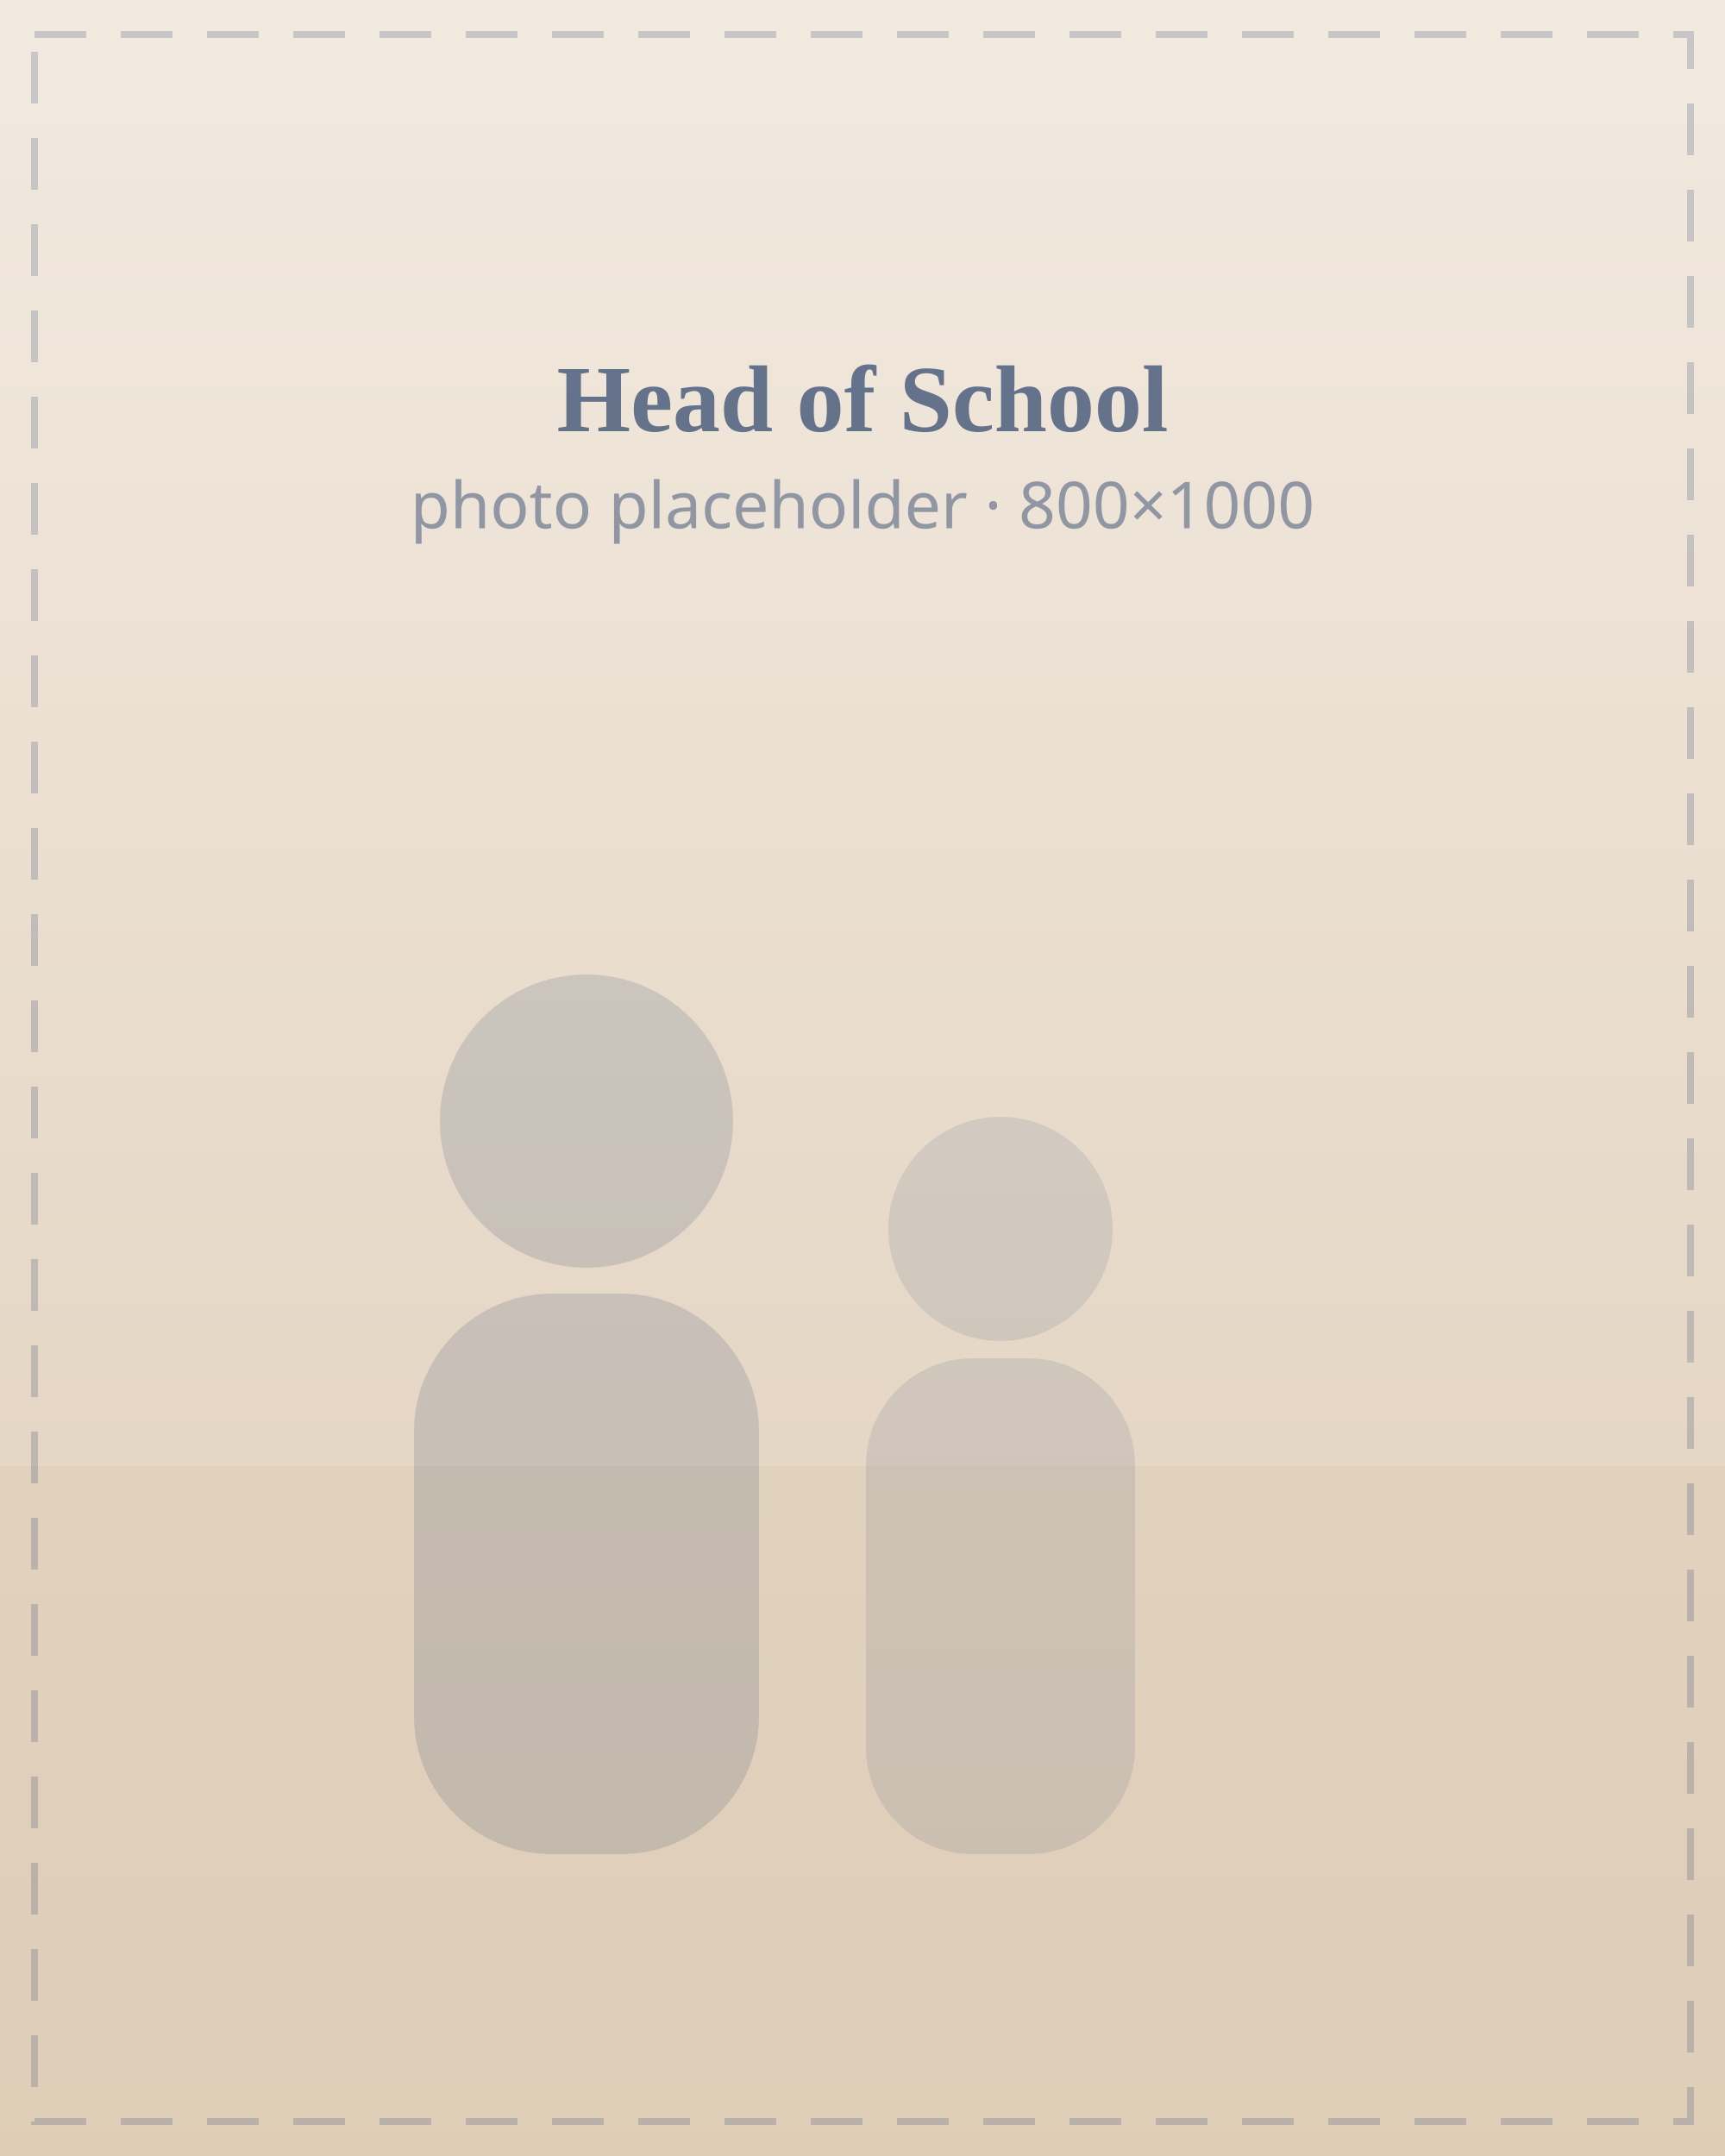
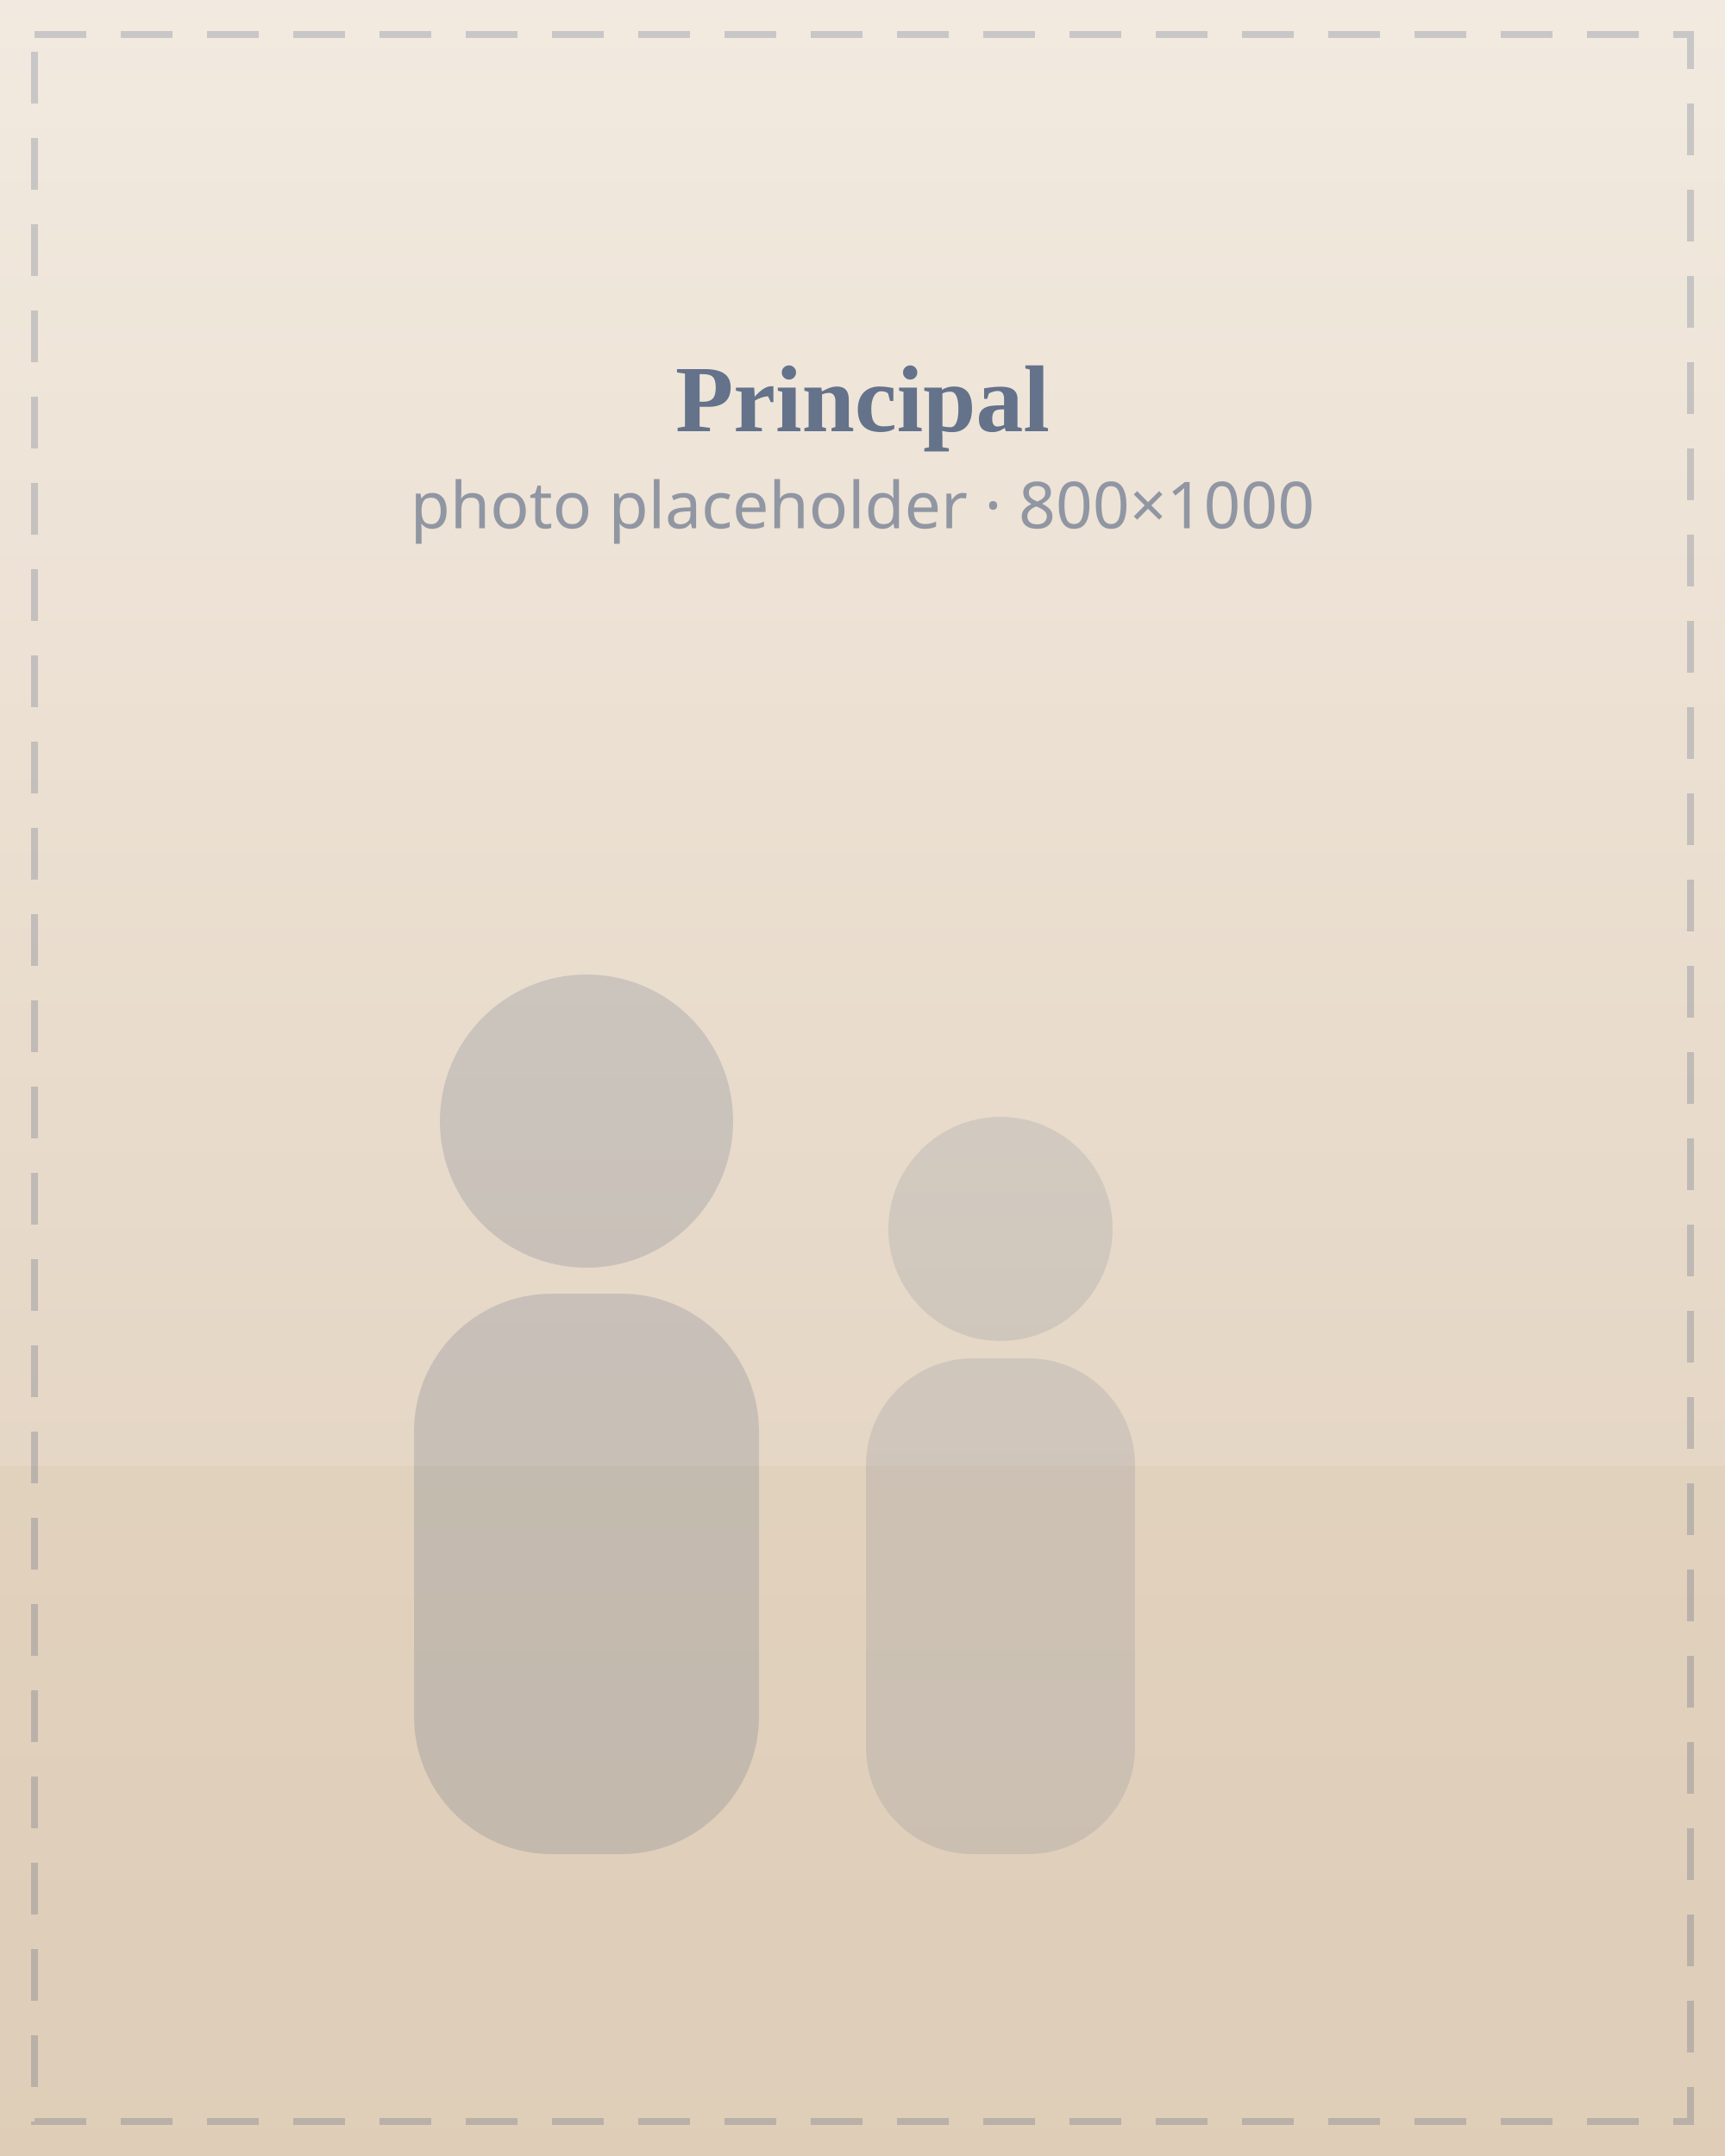
- <svg xmlns="http://www.w3.org/2000/svg" width="800" height="1000" viewBox="0 0 800 1000" role="img" aria-label="Head of School">
+ <svg xmlns="http://www.w3.org/2000/svg" width="800" height="1000" viewBox="0 0 800 1000" role="img" aria-label="Principal">
  <defs>
    <linearGradient id="g" x1="0" y1="0" x2="0" y2="1">
      <stop offset="0%" stop-color="#F2EAE0" />
      <stop offset="100%" stop-color="#DFCDB8" />
    </linearGradient>
  </defs>
  <rect width="800" height="1000" fill="url(#g)" />
  <rect x="0" y="680" width="800" height="320" fill="#DFCDB8" opacity="0.55" />
  <circle cx="272" cy="520" r="68" fill="#0F2B5B" opacity="0.14" />
  <rect x="192" y="600" width="160" height="260" rx="64" fill="#0F2B5B" opacity="0.14" />
  <circle cx="464" cy="570" r="52" fill="#0F2B5B" opacity="0.1" />
  <rect x="401.6" y="630" width="124.8" height="230" rx="49.6" fill="#0F2B5B" opacity="0.1" />
  <g font-family="Georgia, 'Times New Roman', serif" fill="#0F2B5B" text-anchor="middle">
-     <text x="400" y="200" font-size="44" font-weight="700" opacity="0.62">Head of School</text>
+     <text x="400" y="200" font-size="44" font-weight="700" opacity="0.62">Principal</text>
    <text x="400" y="245" font-size="30" opacity="0.42" font-family="system-ui, sans-serif">photo placeholder · 800×1000</text>
  </g>
  <rect x="16" y="16" width="768" height="968" fill="none" stroke="#0F2B5B" stroke-opacity="0.18" stroke-width="3.2" stroke-dasharray="24 16" />
</svg>
